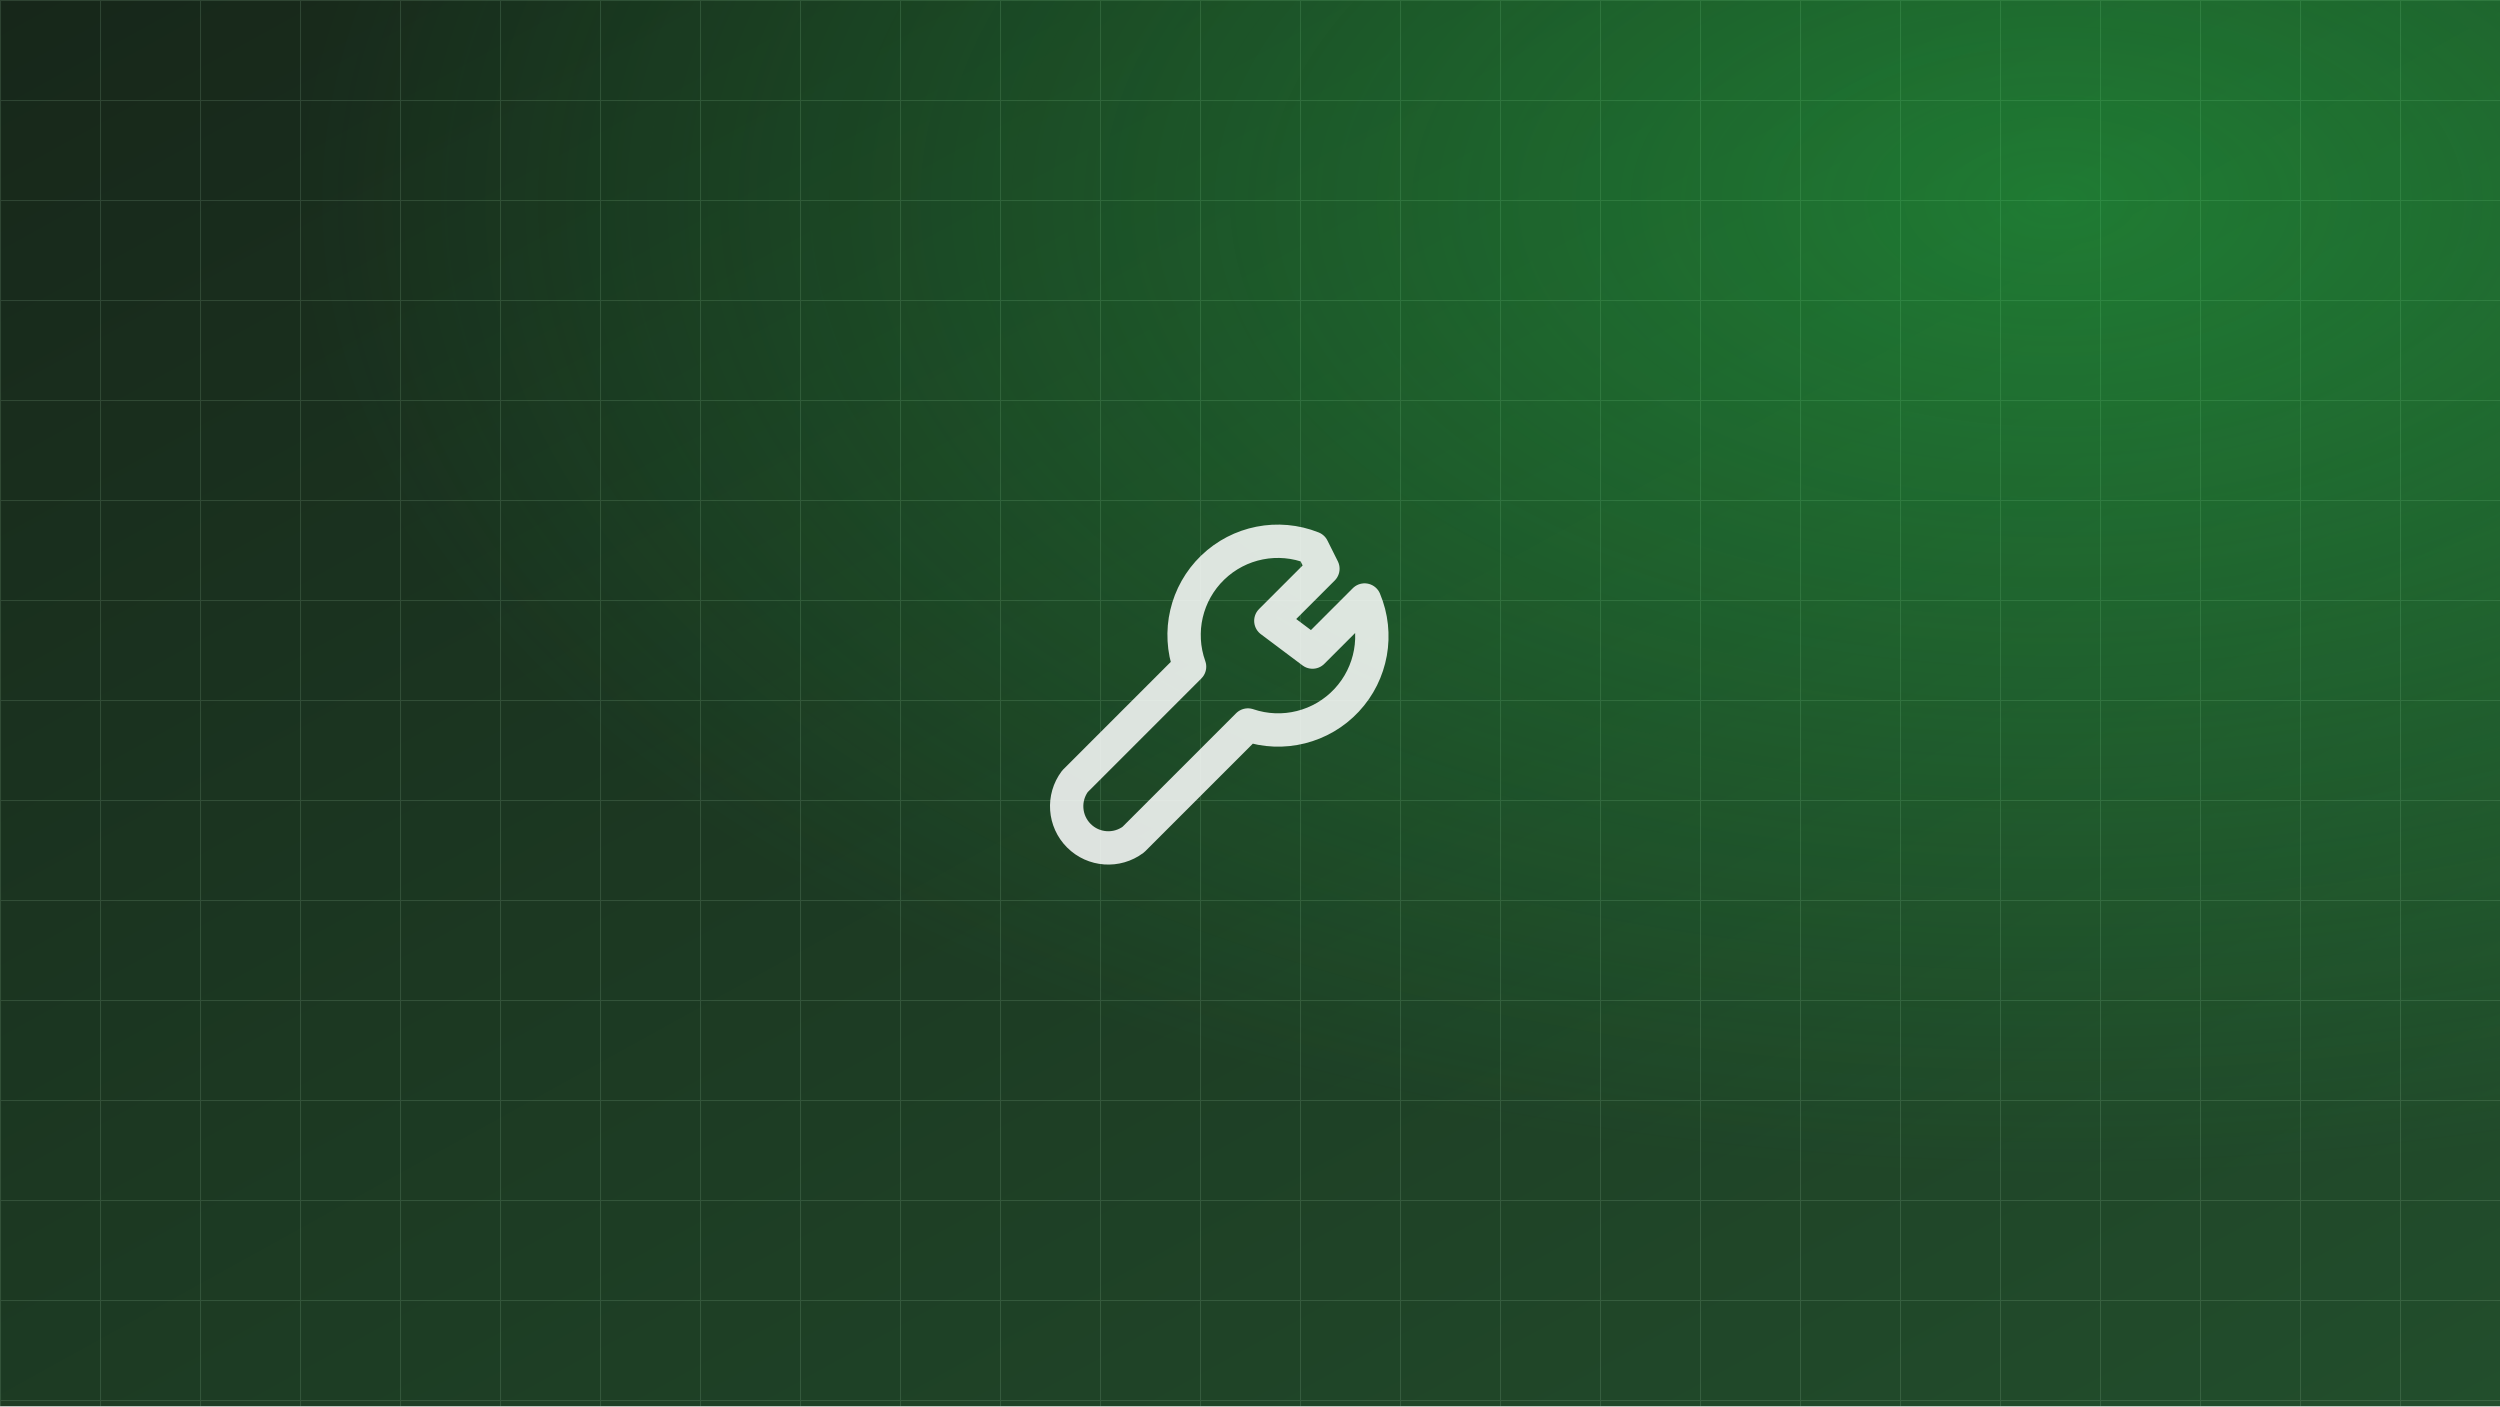
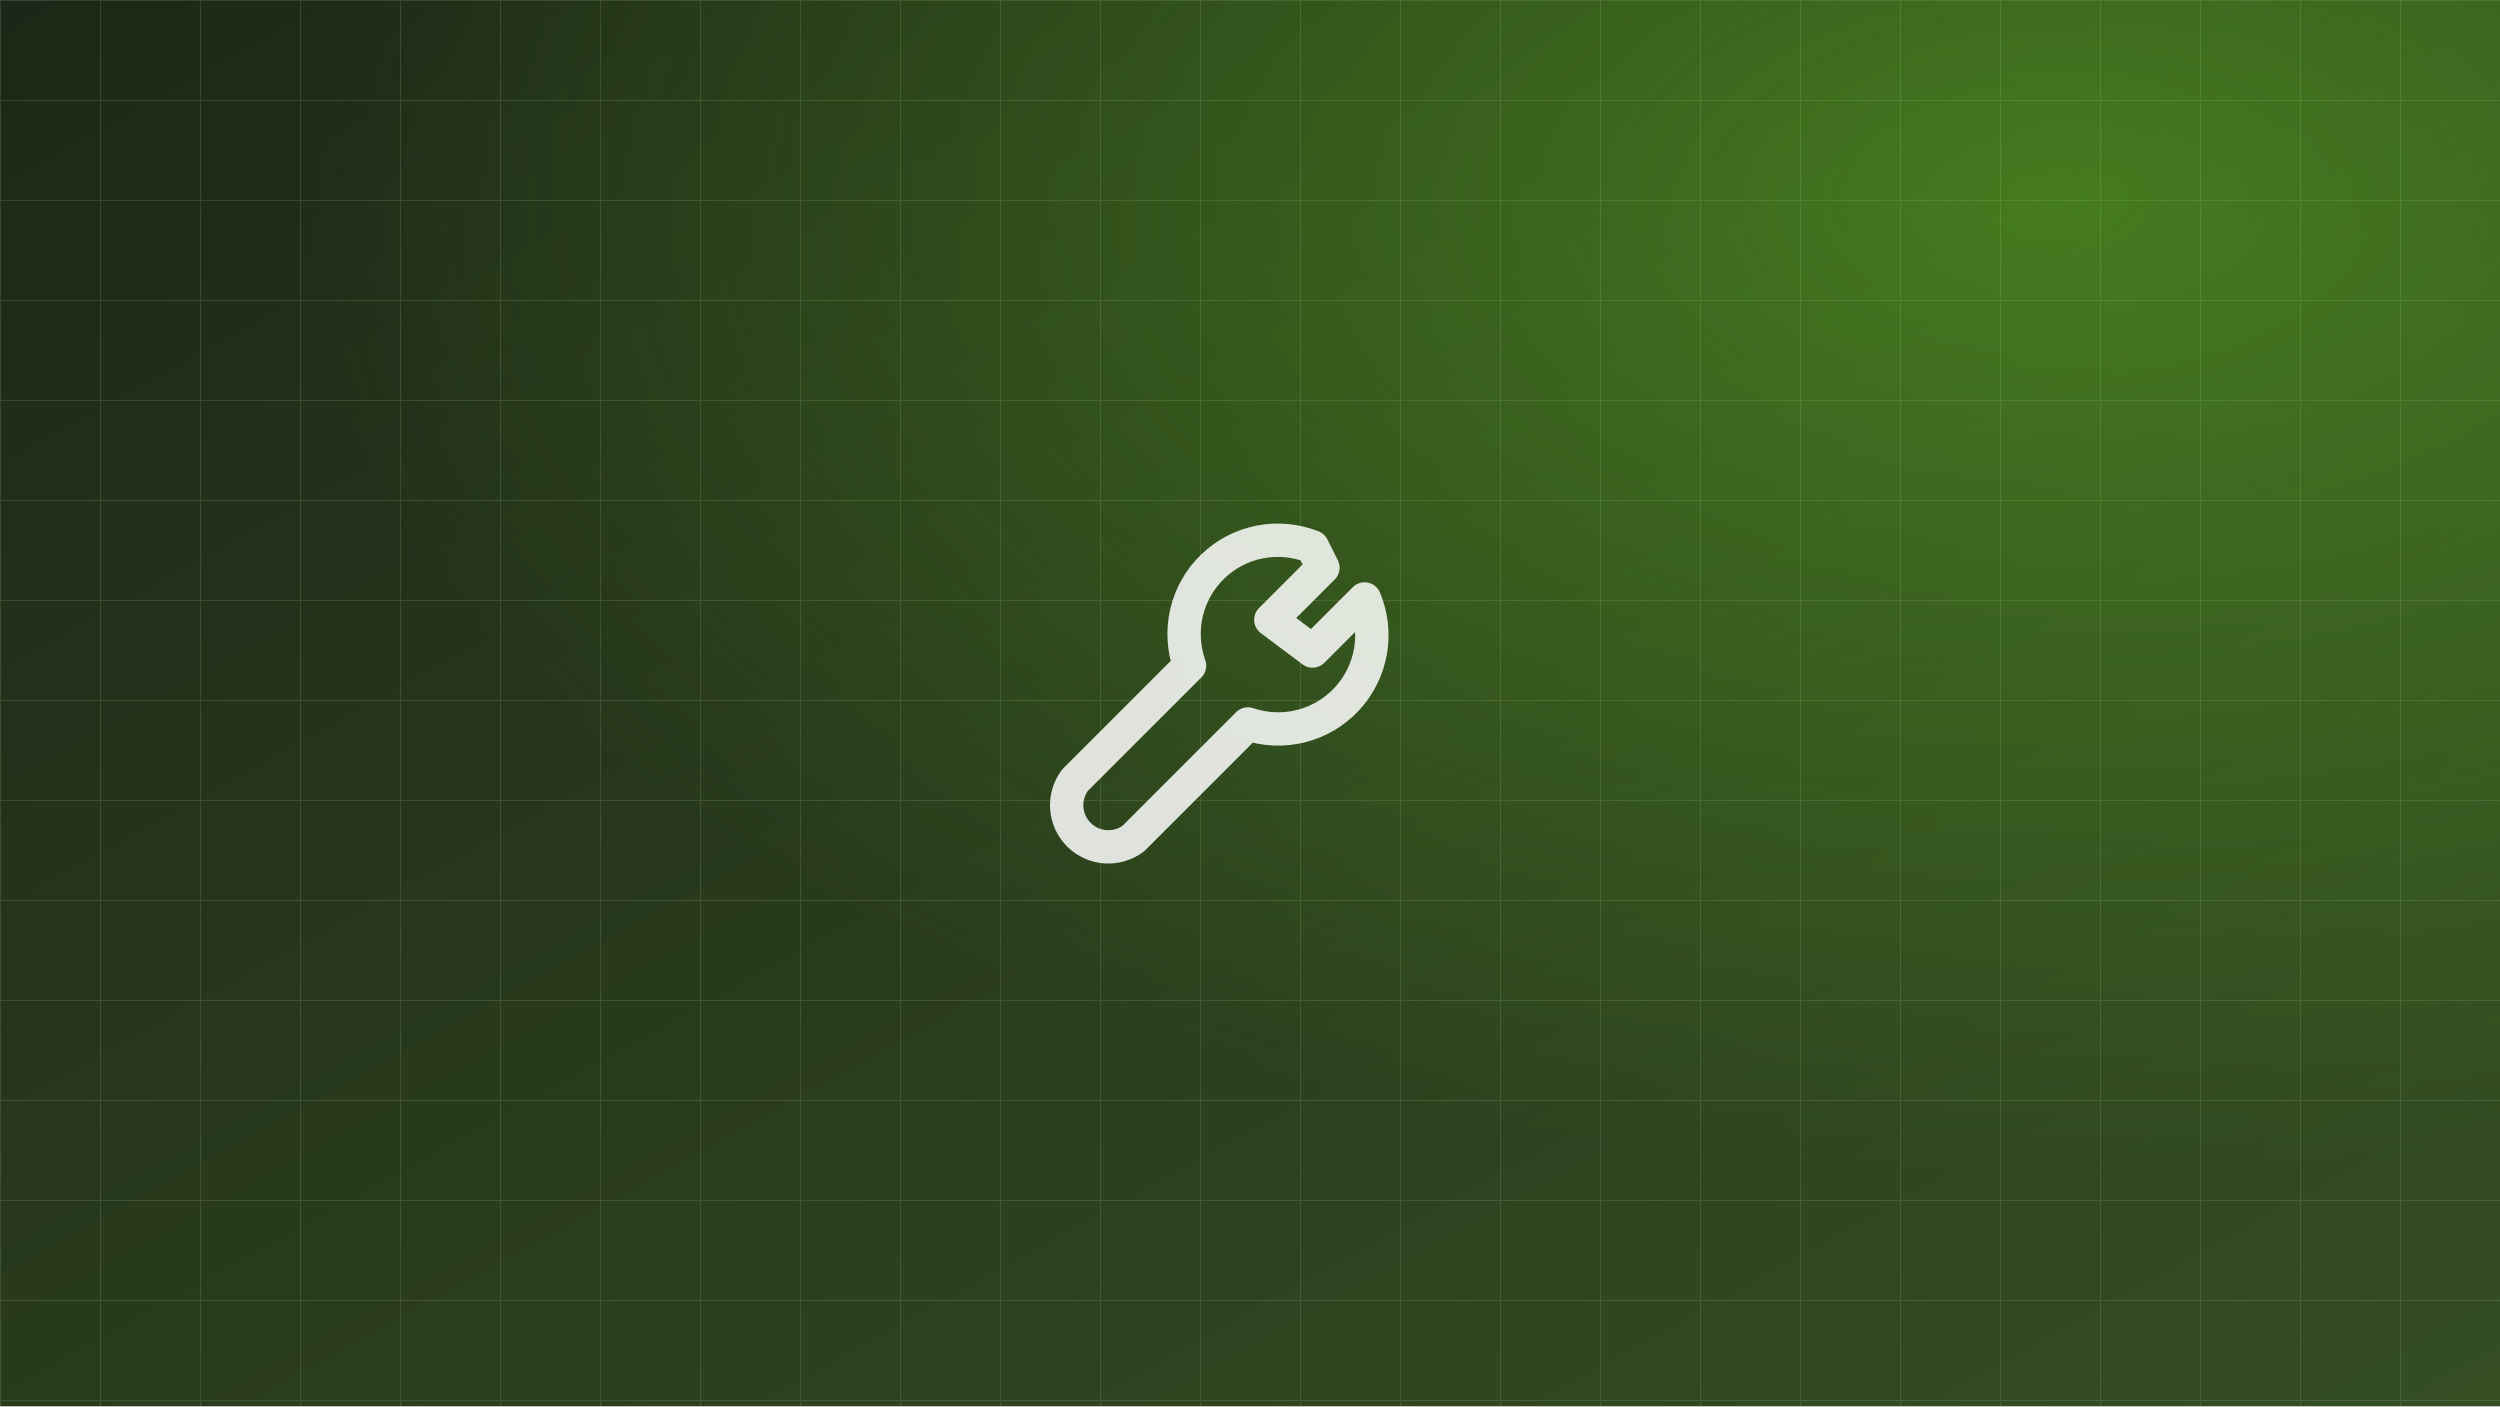
<svg xmlns="http://www.w3.org/2000/svg" viewBox="0 0 1200 675" width="1200" height="675" role="img" aria-label="Uses">
  <defs>
    <linearGradient id="bg" x1="0" y1="0" x2="1" y2="1">
-       <stop offset="0" stop-color="hsl(133 26% 12%)" />
-       <stop offset="1" stop-color="hsl(133 39% 22%)" />
+       <stop offset="0" stop-color="hsl(95 26% 12%)" />
+       <stop offset="1" stop-color="hsl(95 39% 22%)" />
    </linearGradient>
    <radialGradient id="glow" cx="82%" cy="14%" r="70%">
-       <stop offset="0" stop-color="hsl(133 79% 52% / 0.38)" />
-       <stop offset="1" stop-color="hsl(133 79% 52% / 0.38)" stop-opacity="0" />
+       <stop offset="0" stop-color="hsl(95 79% 52% / 0.38)" />
+       <stop offset="1" stop-color="hsl(95 79% 52% / 0.38)" stop-opacity="0" />
    </radialGradient>
    <pattern id="p" width="48" height="48" patternUnits="userSpaceOnUse">
-       <path d="M48 0H0v48" fill="none" stroke="hsl(133 35% 75% / 0.16)" stroke-width="1" />
+       <path d="M48 0H0v48" fill="none" stroke="hsl(95 35% 75% / 0.16)" stroke-width="1" />
    </pattern>
  </defs>
  <rect width="1200" height="675" fill="url(#bg)" />
  <rect width="1200" height="675" fill="url(#p)" />
  <rect width="1200" height="675" fill="url(#glow)" />
-   <g transform="translate(480 218) scale(10)" fill="none" stroke="#fff" stroke-opacity="0.85" stroke-width="1.6" stroke-linecap="round" stroke-linejoin="round" color="#fff">
+   <g transform="translate(480 217.5) scale(10)" fill="none" stroke="#fff" stroke-opacity="0.85" stroke-width="1.6" stroke-linecap="round" stroke-linejoin="round" color="#fff">
    <path d="M15 4.5a4.5 4.5 0 0 0-5.9 5.7L3.6 15.7a2 2 0 0 0 2.8 2.8l5.5-5.5A4.5 4.5 0 0 0 17.5 7L15 9.5 13 8l2.5-2.5Z" />
  </g>
</svg>
